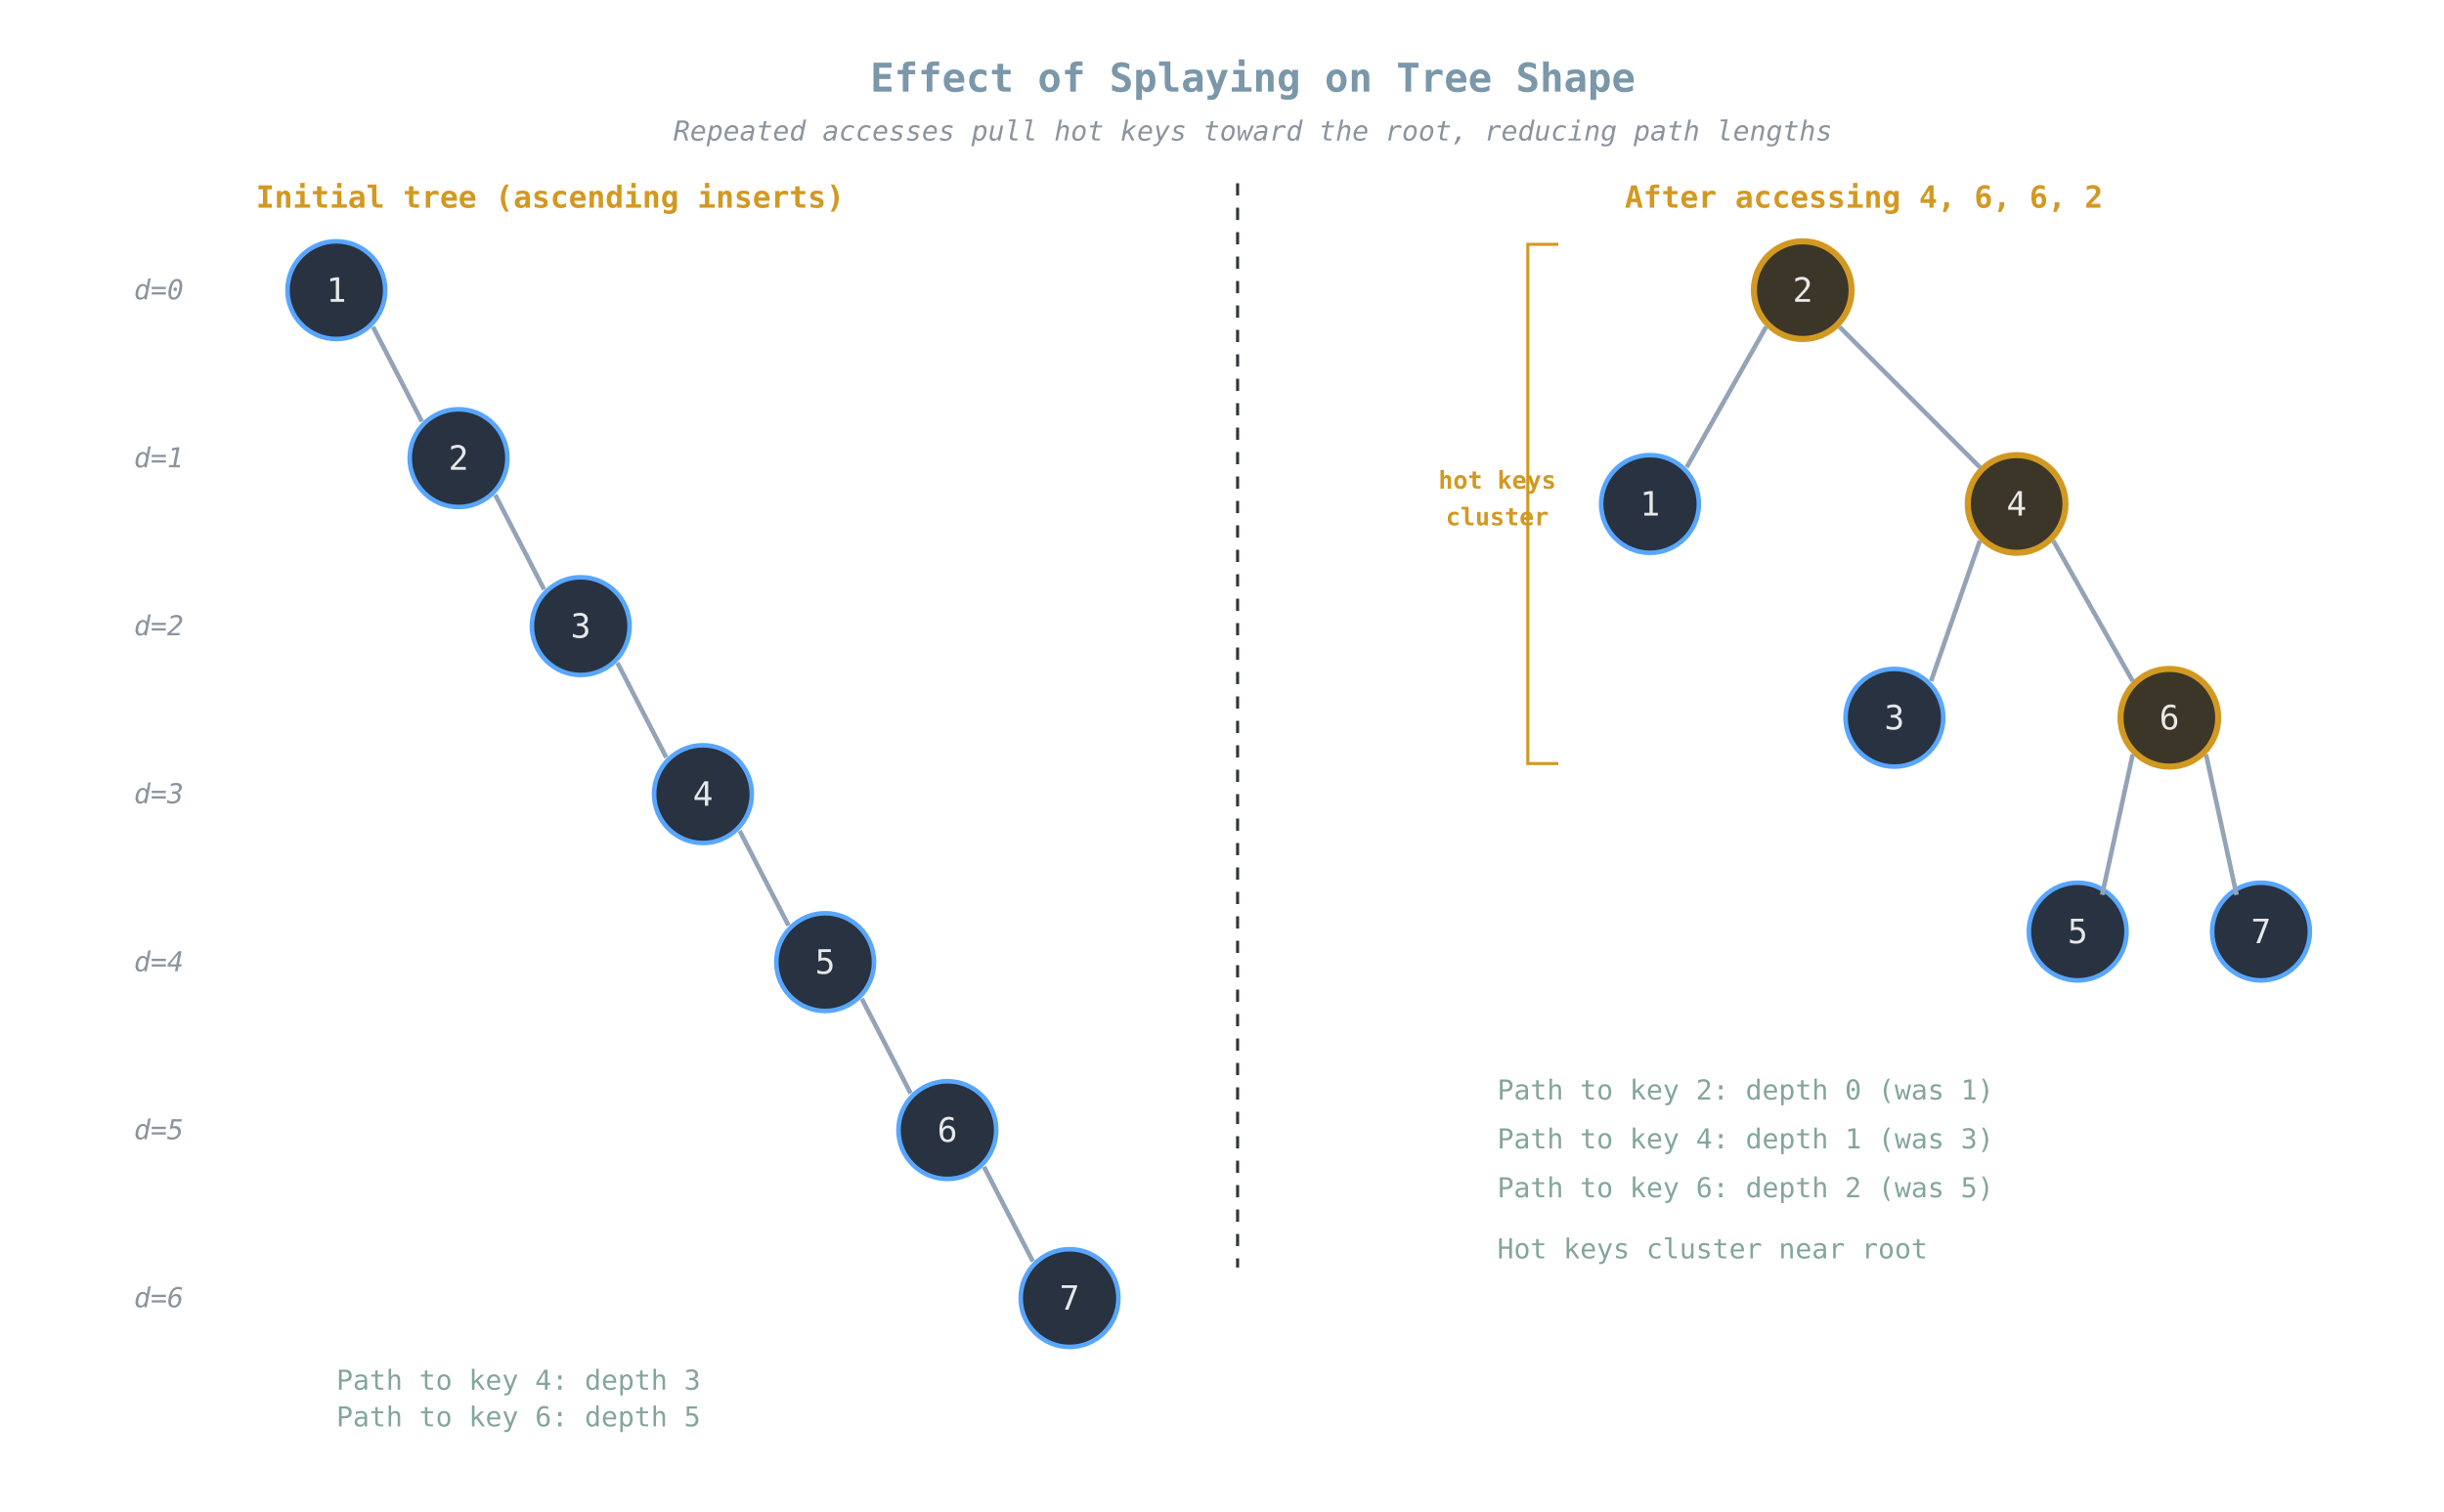
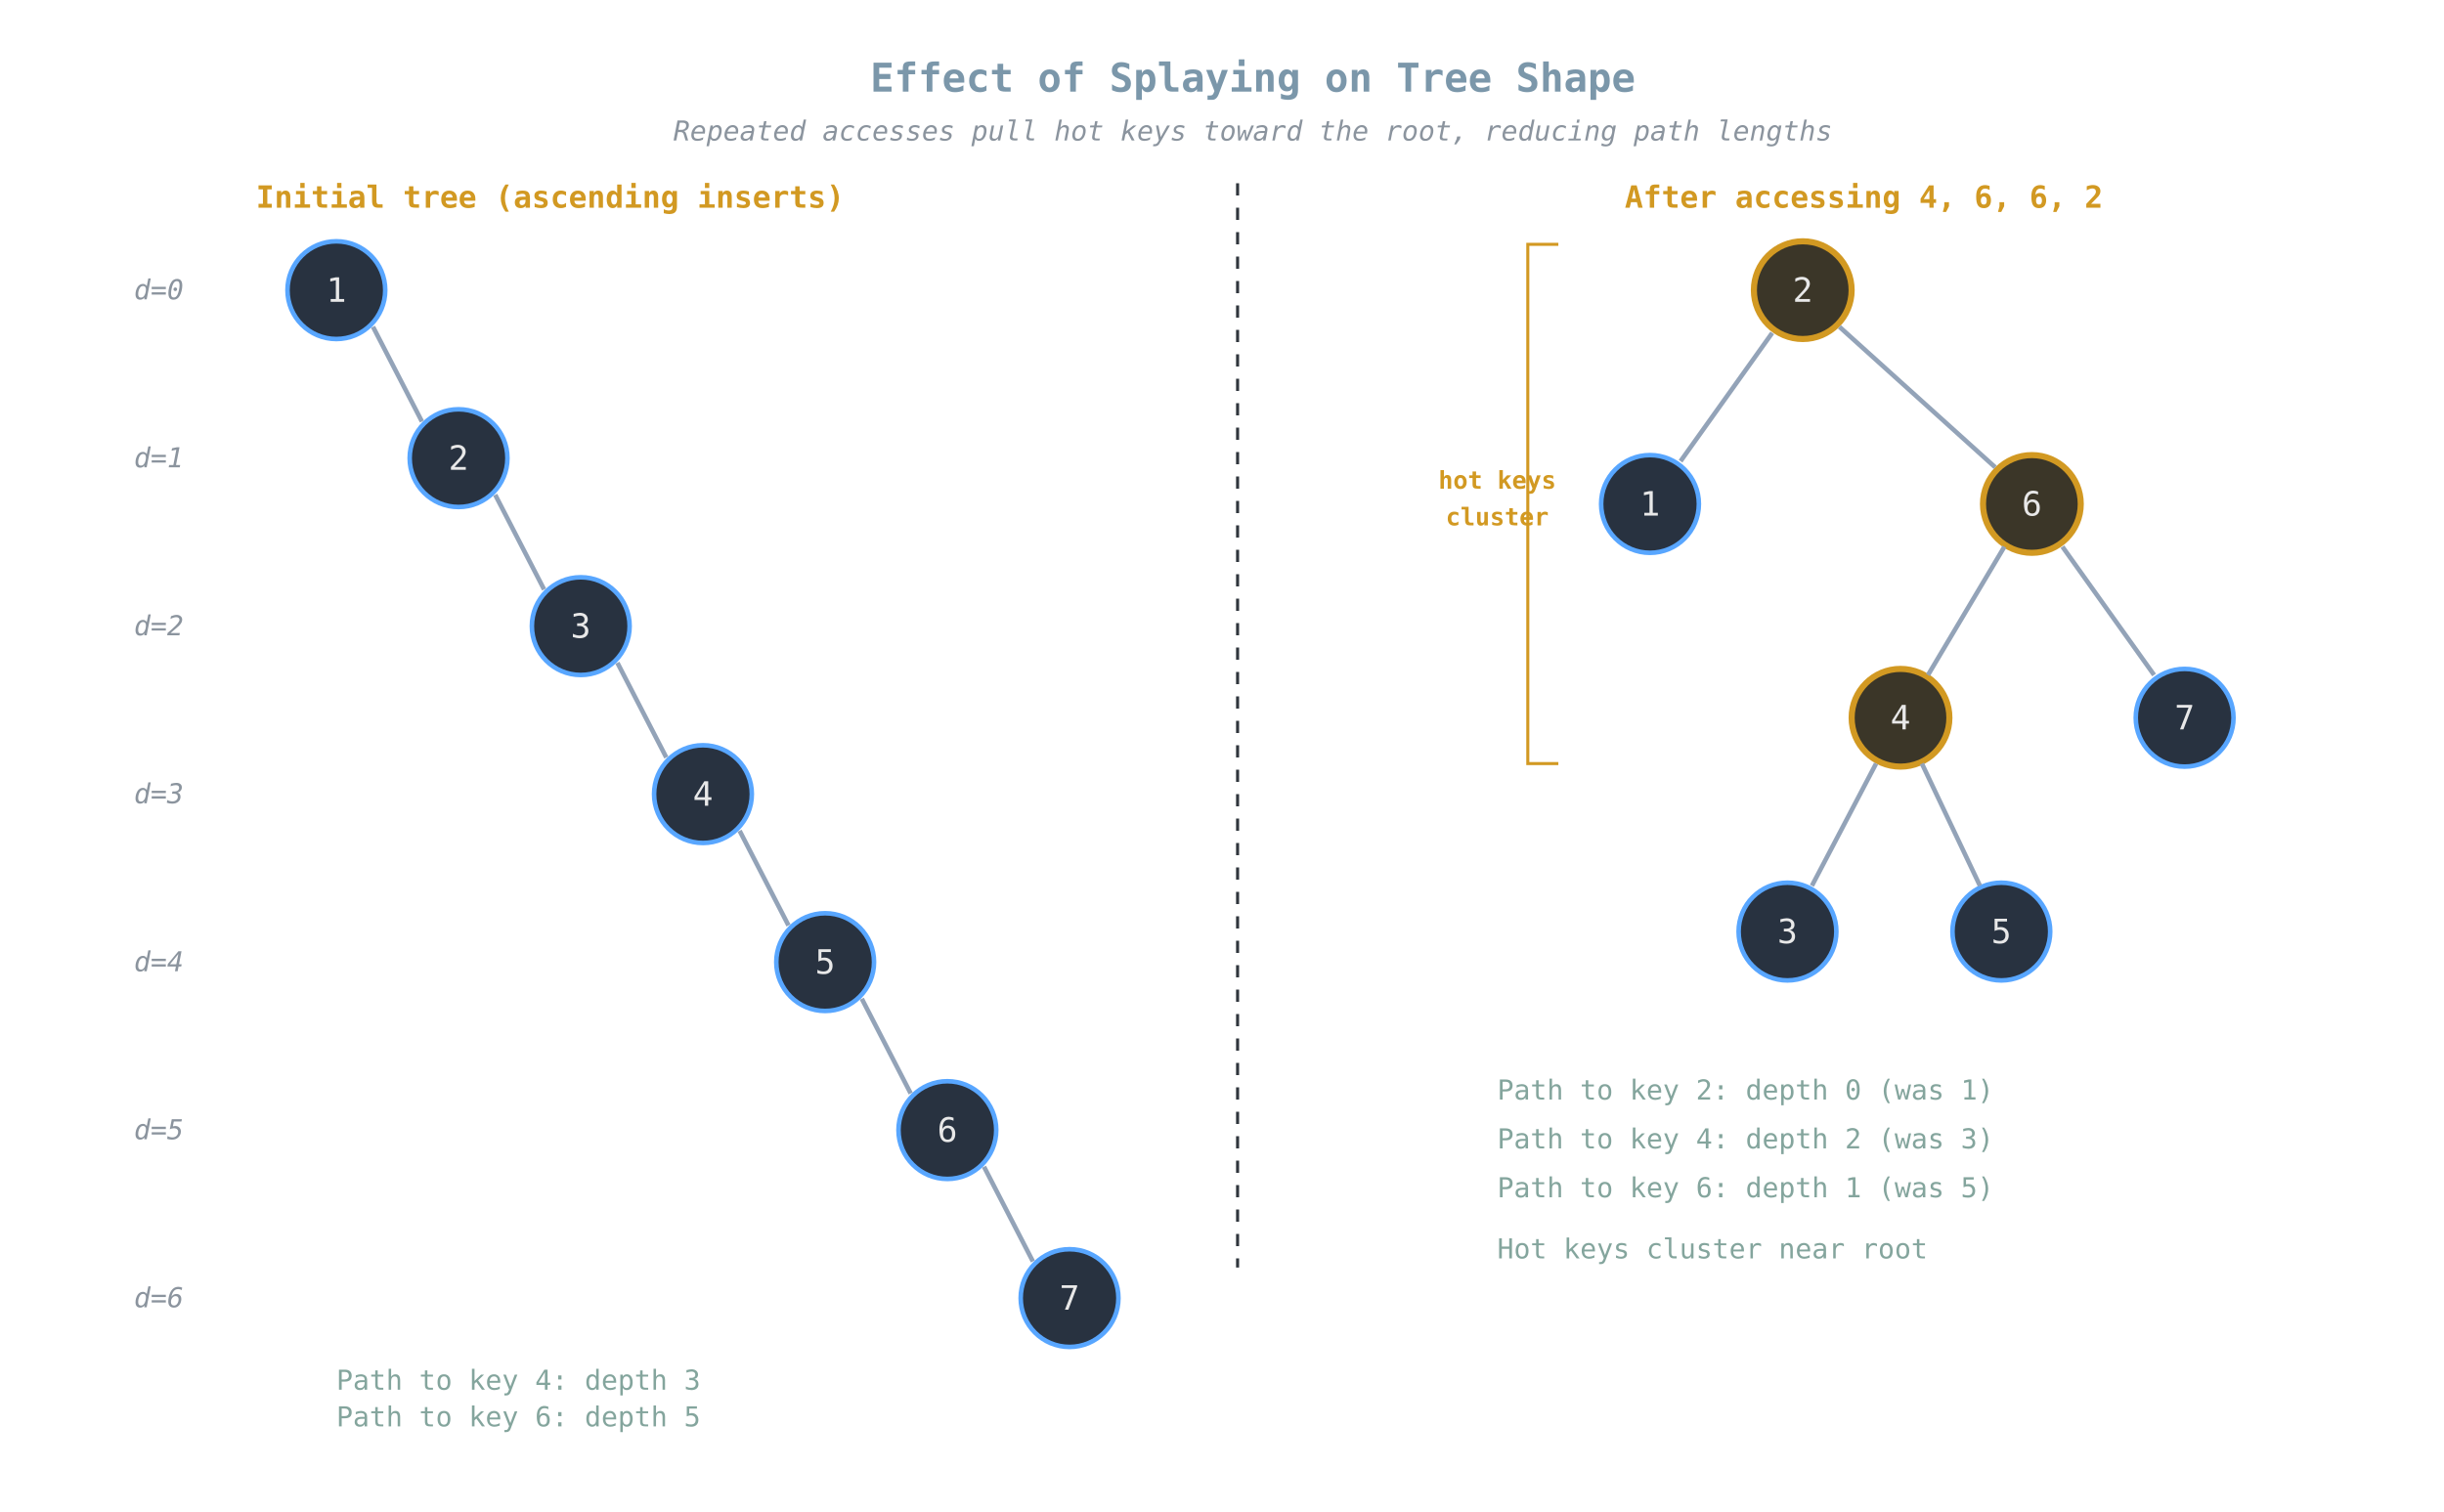
<svg xmlns="http://www.w3.org/2000/svg" viewBox="-10.1 0 800 495" fill="none">
  <style>
    text { font-family: 'IBM Plex Mono', 'SF Mono', 'Fira Code', 'Consolas', monospace; }
    .node { fill: rgba(30,40,55,0.95); stroke: #58a6ff; stroke-width: 1.5; }
    .node-hot { fill: rgba(50,45,30,0.95); stroke: #d29922; stroke-width: 2; }
    .node-text { font-size: 11px; fill: #e8e8e8; text-anchor: middle; dominant-baseline: central; }
    .edge { stroke: #93a3b8; stroke-width: 1.5; }
    .edge-hot { stroke: #d29922; stroke-width: 1.5; stroke-dasharray: 4 2; }
    .anno { font-size: 10px; fill: #d29922; font-weight: 600; text-anchor: middle; }
    .anno-left { font-size: 10px; fill: #d29922; font-weight: 600; text-anchor: start; }
    .desc { font-size: 9px; fill: #8b949e; font-style: italic; text-anchor: middle; }
    .section-title { font-size: 13px; fill: #7b97aa; font-weight: 700; text-anchor: middle; }
    .depth-label { font-size: 9px; fill: #8b949e; text-anchor: end; font-style: italic; }
    .sep { stroke: #30363d; stroke-width: 1; stroke-dasharray: 4 4; }
    .note-text { font-size: 9px; fill: #84a59d; text-anchor: start; }
    .brace { stroke: #d29922; stroke-width: 1; fill: none; }
    @media (prefers-color-scheme: light) {
      .node { fill: #1a1a2e; stroke: #284b63; }
      .node-hot { fill: #2e2a1a; stroke: #9e6000; }
      .edge { stroke: #b8b8b8; }
      .edge-hot { stroke: #9e6000; }
      .anno { fill: #9e6000; }
      .anno-left { fill: #9e6000; }
      .desc { fill: #6e7781; }
      .section-title { fill: #284b63; }
      .depth-label { fill: #6e7781; }
      .sep { stroke: #e5e5e5; }
      .note-text { fill: #2d6a4f; }
      .brace { stroke: #9e6000; }
    }
  </style>
  <text x="400" y="30" class="section-title">Effect of Splaying on Tree Shape</text>
  <text x="400" y="46" class="desc">Repeated accesses pull hot keys toward the root, reducing path lengths</text>
  <text x="170" y="68" class="anno">Initial tree (ascending inserts)</text>
  <text x="50" y="98" class="depth-label">d=0</text>
  <text x="50" y="153" class="depth-label">d=1</text>
  <text x="50" y="208" class="depth-label">d=2</text>
  <text x="50" y="263" class="depth-label">d=3</text>
  <text x="50" y="318" class="depth-label">d=4</text>
  <text x="50" y="373" class="depth-label">d=5</text>
  <text x="50" y="428" class="depth-label">d=6</text>
  <circle cx="100" cy="95" r="16" class="node" />
  <text x="100" y="95" class="node-text">1</text>
  <circle cx="140" cy="150" r="16" class="node" />
  <text x="140" y="150" class="node-text">2</text>
  <circle cx="180" cy="205" r="16" class="node" />
  <text x="180" y="205" class="node-text">3</text>
  <circle cx="220" cy="260" r="16" class="node" />
  <text x="220" y="260" class="node-text">4</text>
  <circle cx="260" cy="315" r="16" class="node" />
  <text x="260" y="315" class="node-text">5</text>
  <circle cx="300" cy="370" r="16" class="node" />
  <text x="300" y="370" class="node-text">6</text>
  <circle cx="340" cy="425" r="16" class="node" />
  <text x="340" y="425" class="node-text">7</text>
  <line x1="112" y1="107" x2="128" y2="138" class="edge" />
  <line x1="152" y1="162" x2="168" y2="193" class="edge" />
  <line x1="192" y1="217" x2="208" y2="248" class="edge" />
  <line x1="232" y1="272" x2="248" y2="303" class="edge" />
  <line x1="272" y1="327" x2="288" y2="358" class="edge" />
  <line x1="312" y1="382" x2="328" y2="413" class="edge" />
  <text x="100" y="455" class="note-text">Path to key 4: depth 3</text>
  <text x="100" y="467" class="note-text">Path to key 6: depth 5</text>
  <line x1="395" y1="60" x2="395" y2="415" class="sep" />
  <text x="600" y="68" class="anno">After accessing 4, 6, 6, 2</text>
  <circle cx="580" cy="95" r="16" class="node-hot" />
  <text x="580" y="95" class="node-text">2</text>
  <circle cx="530" cy="165" r="16" class="node" />
  <text x="530" y="165" class="node-text">1</text>
-   <circle cx="650" cy="165" r="16" class="node-hot" />
-   <text x="650" y="165" class="node-text">4</text>
-   <circle cx="610" cy="235" r="16" class="node" />
-   <text x="610" y="235" class="node-text">3</text>
-   <circle cx="700" cy="235" r="16" class="node-hot" />
-   <text x="700" y="235" class="node-text">6</text>
-   <circle cx="670" cy="305" r="16" class="node" />
-   <text x="670" y="305" class="node-text">5</text>
-   <circle cx="730" cy="305" r="16" class="node" />
-   <text x="730" y="305" class="node-text">7</text>
-   <line x1="568" y1="107" x2="542" y2="153" class="edge" />
-   <line x1="592" y1="107" x2="638" y2="153" class="edge" />
-   <line x1="638" y1="177" x2="622" y2="223" class="edge" />
-   <line x1="662" y1="177" x2="688" y2="223" class="edge" />
-   <line x1="688" y1="247" x2="678" y2="293" class="edge" />
-   <line x1="712" y1="247" x2="722" y2="293" class="edge" />
+   <circle cx="655" cy="165" r="16" class="node-hot" />
+   <text x="655" y="165" class="node-text">6</text>
+   <circle cx="612" cy="235" r="16" class="node-hot" />
+   <text x="612" y="235" class="node-text">4</text>
+   <circle cx="705" cy="235" r="16" class="node" />
+   <text x="705" y="235" class="node-text">7</text>
+   <circle cx="575" cy="305" r="16" class="node" />
+   <text x="575" y="305" class="node-text">3</text>
+   <circle cx="645" cy="305" r="16" class="node" />
+   <text x="645" y="305" class="node-text">5</text>
+   <line x1="570" y1="109" x2="540" y2="151" class="edge" />
+   <line x1="592" y1="107" x2="643" y2="153" class="edge" />
+   <line x1="646" y1="179" x2="621" y2="221" class="edge" />
+   <line x1="665" y1="179" x2="695" y2="221" class="edge" />
+   <line x1="604" y1="250" x2="583" y2="290" class="edge" />
+   <line x1="619" y1="250" x2="638" y2="290" class="edge" />
  <path d="M 500,80 L 490,80 L 490,250 L 500,250" class="brace" />
  <text x="480" y="160" class="anno" text-anchor="end" style="font-size:8px;">hot keys</text>
  <text x="480" y="172" class="anno" text-anchor="end" style="font-size:8px;">cluster</text>
  <text x="480" y="360" class="note-text">Path to key 2: depth 0 (was 1)</text>
-   <text x="480" y="376" class="note-text">Path to key 4: depth 1 (was 3)</text>
-   <text x="480" y="392" class="note-text">Path to key 6: depth 2 (was 5)</text>
+   <text x="480" y="376" class="note-text">Path to key 4: depth 2 (was 3)</text>
+   <text x="480" y="392" class="note-text">Path to key 6: depth 1 (was 5)</text>
  <text x="480" y="412" class="note-text">Hot keys cluster near root</text>
</svg>
